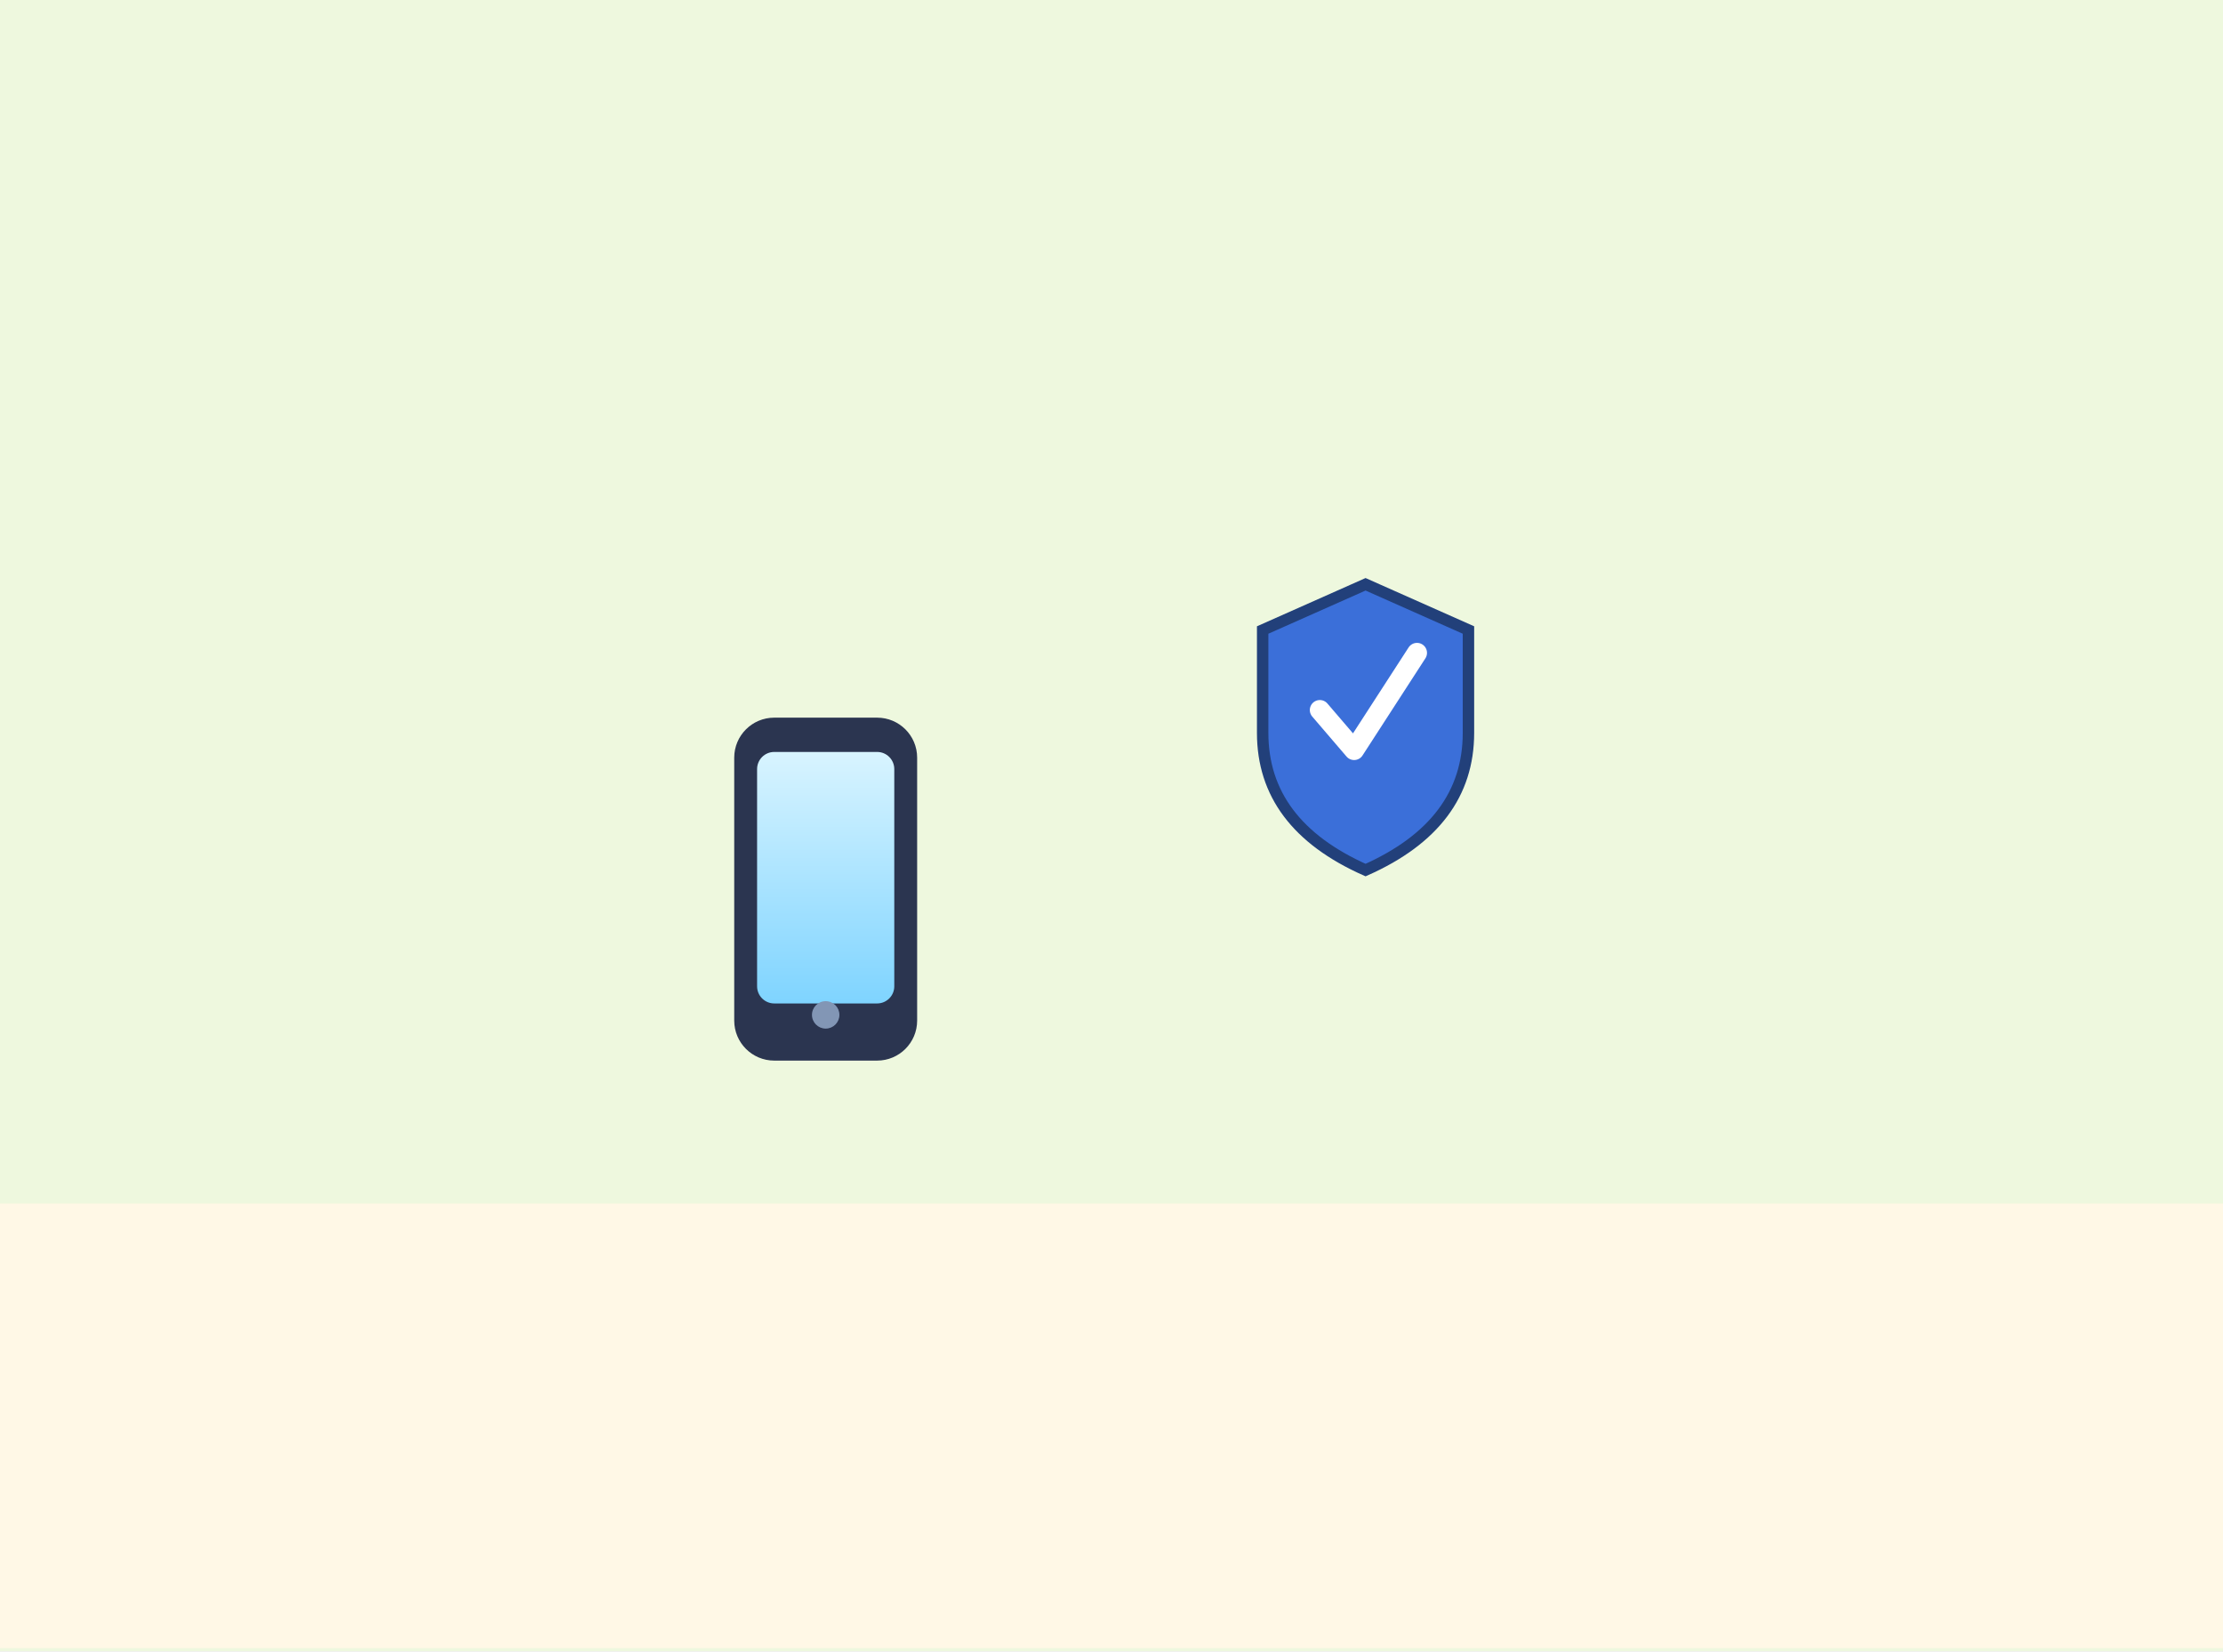
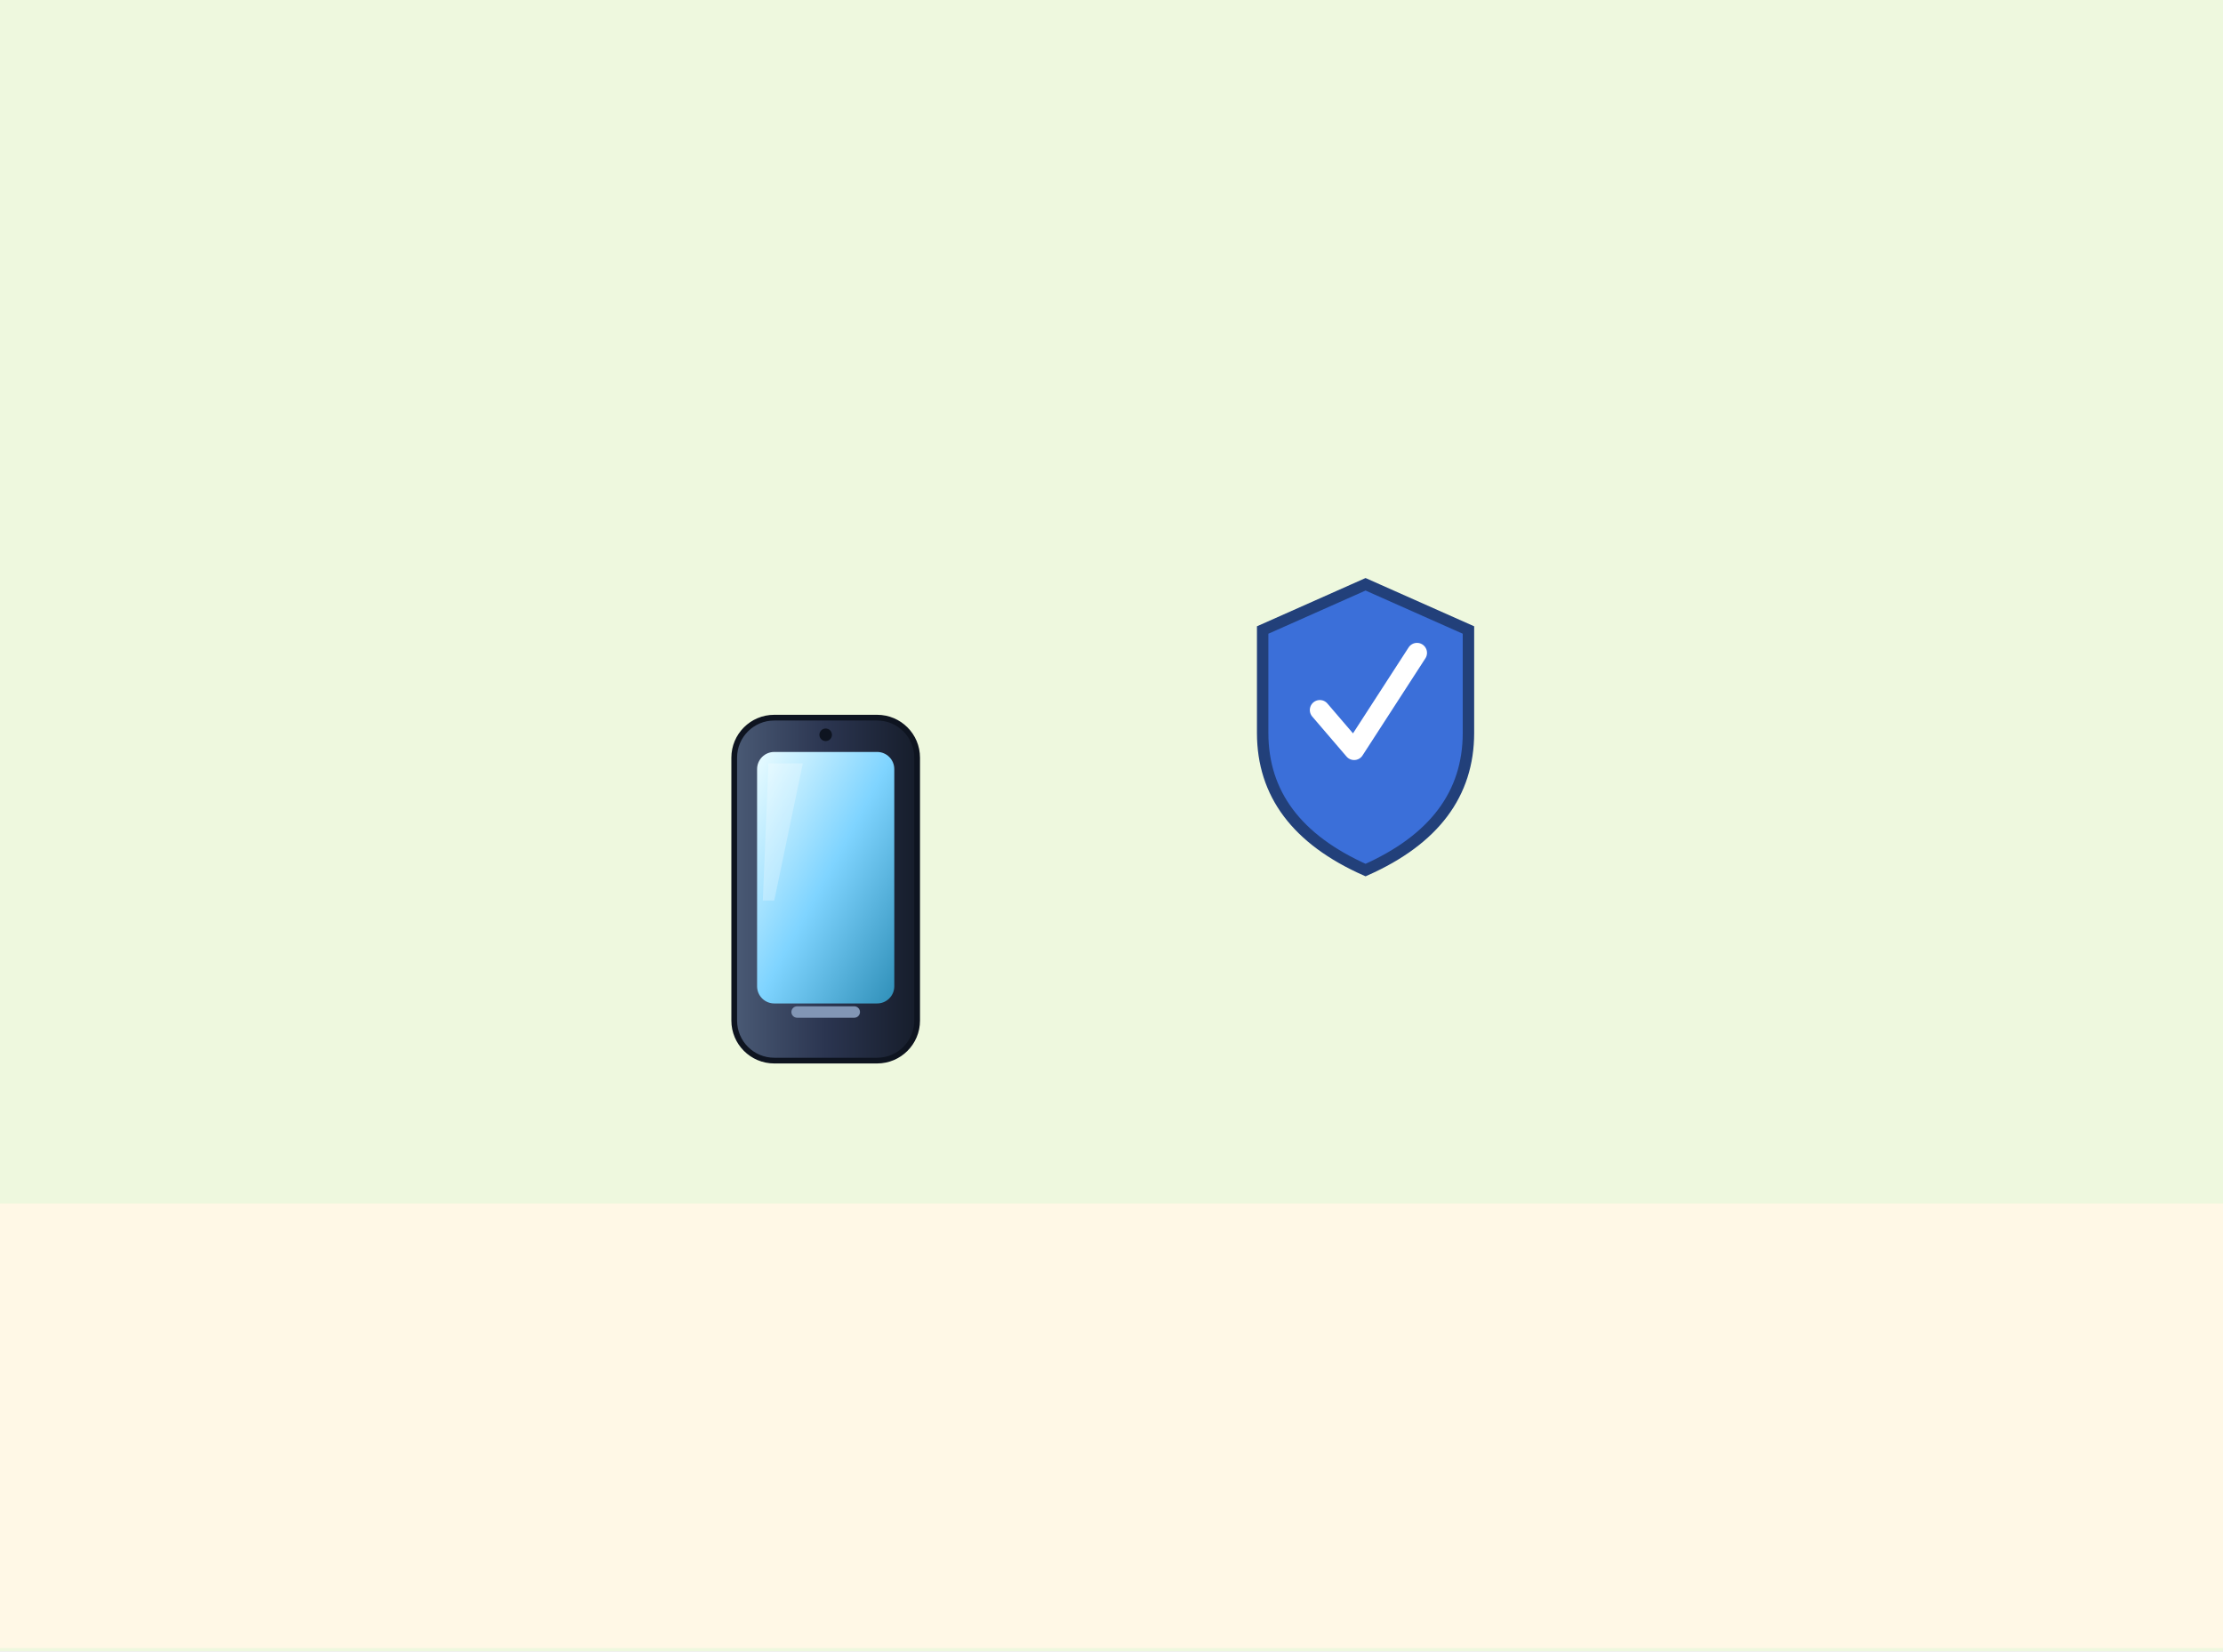
<svg xmlns="http://www.w3.org/2000/svg" viewBox="0 0 700 520">
  <rect width="700" height="520" fill="#eef8de" />
  <rect y="379" width="700" height="140" fill="#fff8e6" />
  <defs>
-     <linearGradient id="phGph260_280" x1="0" y1="0" x2="0" y2="1">
-       <stop offset="0%" stop-color="#d8f4ff" />
-       <stop offset="100%" stop-color="#7fd4ff" />
+     <linearGradient id="phFrameph260_280" x1="0" y1="0" x2="1" y2="0">
+       <stop offset="0%" stop-color="#4a5a75" />
+       <stop offset="50%" stop-color="#2b3550" />
+       <stop offset="100%" stop-color="#161d2b" />
+     </linearGradient>
+     <linearGradient id="phGph260_280" x1="0" y1="0" x2="1" y2="1">
+       <stop offset="0%" stop-color="#eafcff" />
+       <stop offset="50%" stop-color="#7fd4ff" />
+       <stop offset="100%" stop-color="#2f8fb8" />
    </linearGradient>
  </defs>
-   <rect x="231.2" y="226.0" width="57.6" height="108.0" rx="12.6" fill="#2b3550" />
+   <rect x="231.2" y="226.0" width="57.6" height="108.0" rx="12.6" fill="url(#phFrameph260_280)" stroke="#0e1420" stroke-width="1.8" />
  <rect x="238.4" y="236.8" width="43.2" height="79.2" rx="5.4" fill="url(#phGph260_280)" />
-   <circle cx="260" cy="319.6" r="4.32" fill="#8296b5" />
+   <path d="M242.0,240.4 L252.8,240.4 L243.8,283.6 L240.2,283.6 Z" fill="#fff" opacity="0.25" />
+   <circle cx="260" cy="231.4" r="1.98" fill="#0e1420" />
+   <rect x="249.2" y="316.9" width="21.6" height="3.6" rx="1.8" fill="#8296b5" />
  <path d="M430,184.0 L462.4,198.4 L462.4,230.8 Q462.4,259.6 430,274.0 Q397.6,259.6 397.6,230.8 L397.6,198.4 Z" fill="#3b6fd9" stroke="#22407a" stroke-width="3.6" />
  <path d="M415.6,223.6 L426.4,236.2 L446.2,205.6" fill="none" stroke="#fff" stroke-width="6.3" stroke-linecap="round" stroke-linejoin="round" />
</svg>
